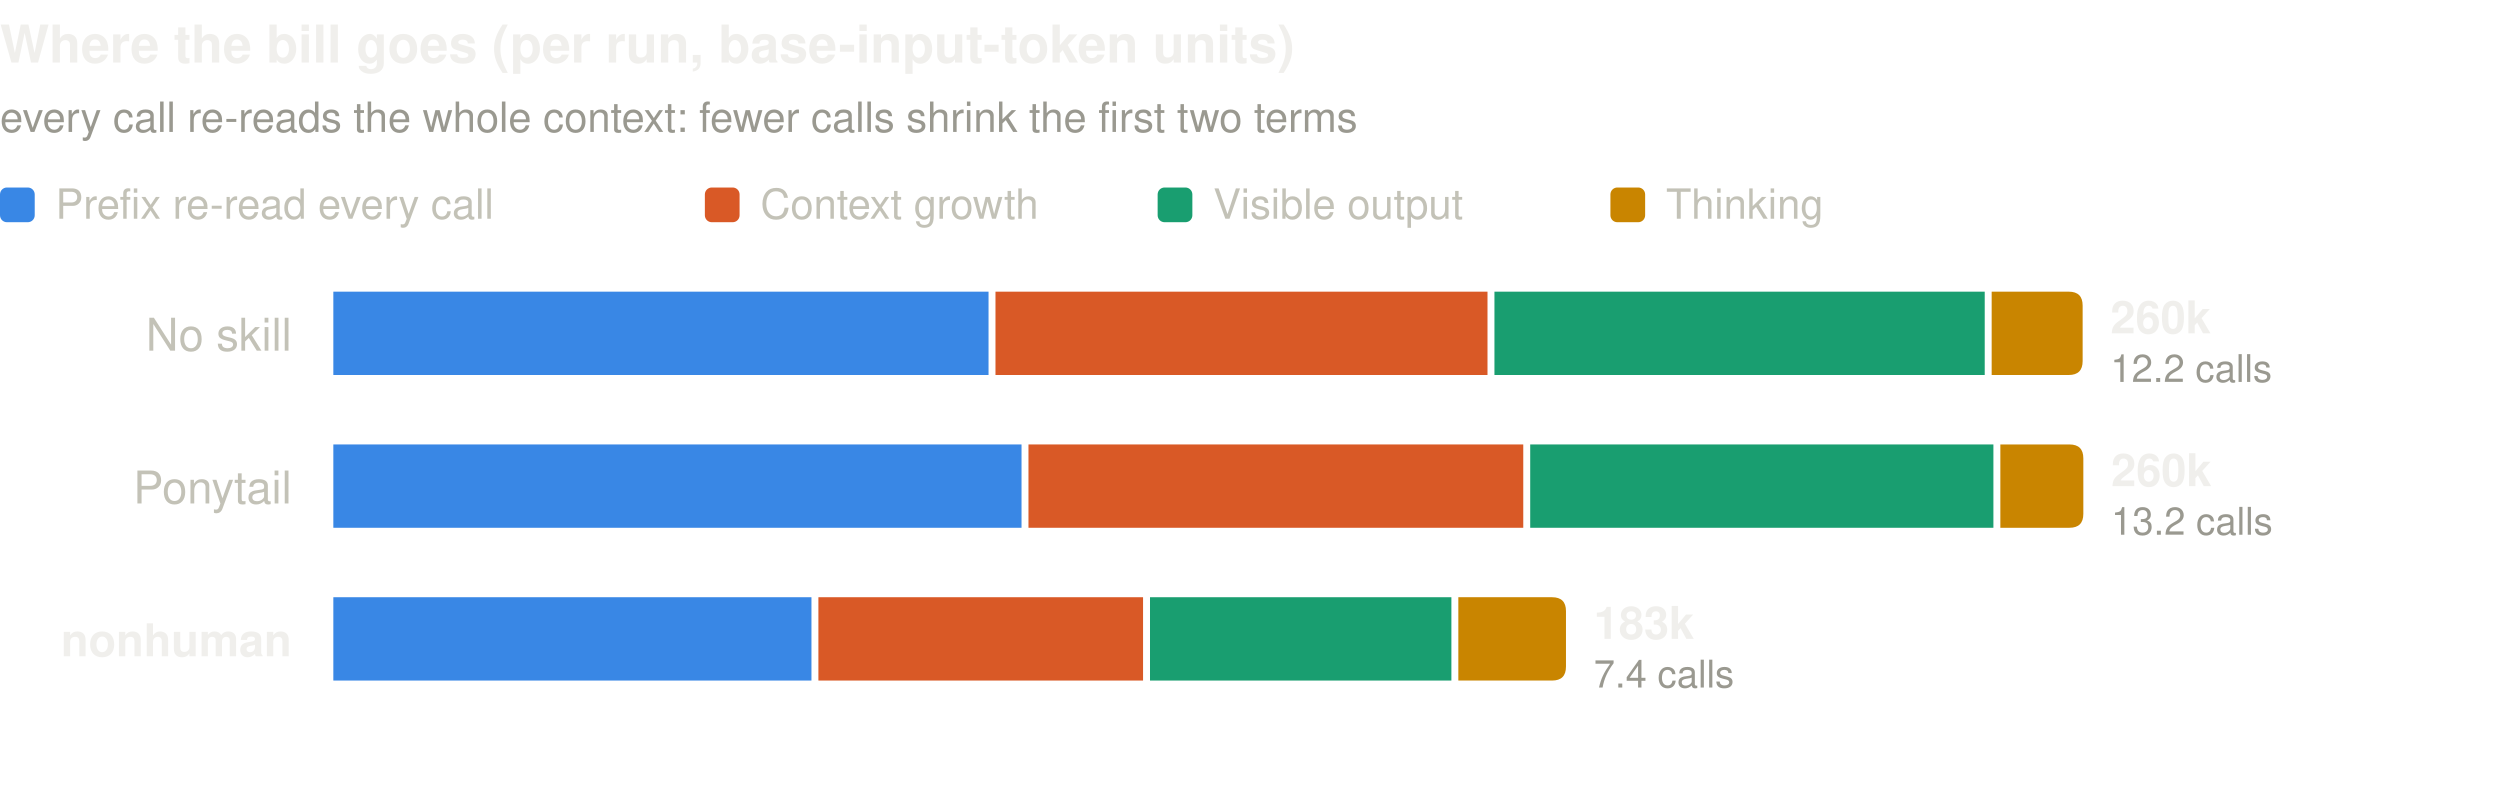
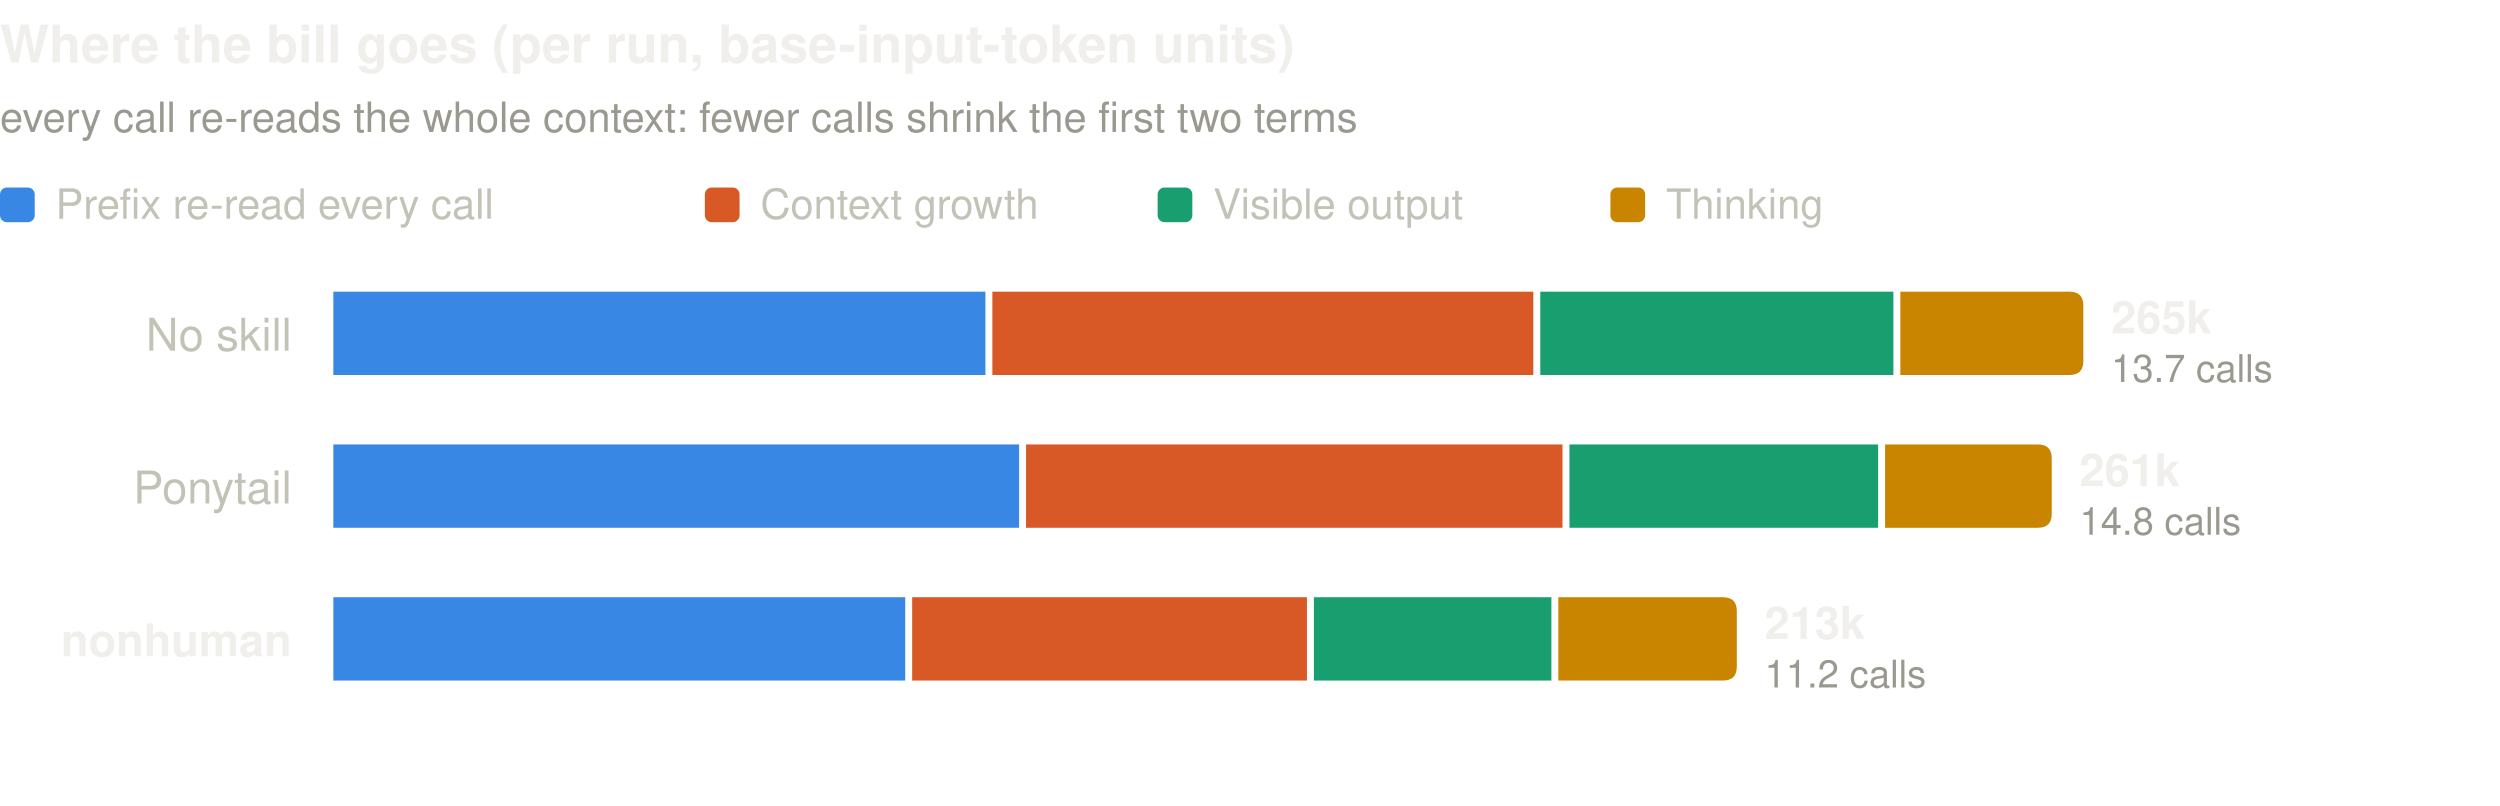
<svg xmlns="http://www.w3.org/2000/svg" width="720" height="232" viewBox="0 0 720 232" font-family="-apple-system,BlinkMacSystemFont,'Segoe UI',Helvetica,Arial,sans-serif" role="img" aria-label="Billed cost decomposition per run by arm">
  <text x="0.0" y="18.0" fill="#f0efec" font-size="15" font-weight="600" text-anchor="start">Where the bill goes (per run, base-input-token units)</text>
  <text x="0.0" y="38.0" fill="#9a9990" font-size="12" font-weight="400" text-anchor="start">every call re-reads the whole context: fewer calls shrink the first two terms</text>
  <rect x="0" y="54" width="10" height="10" rx="2" fill="#3987e5" />
  <text x="16.0" y="63.0" fill="#c3c2b7" font-size="12" font-weight="400" text-anchor="start">Prefix re-read every call</text>
  <rect x="203.0" y="54" width="10" height="10" rx="2" fill="#d95926" />
  <text x="219.0" y="63.0" fill="#c3c2b7" font-size="12" font-weight="400" text-anchor="start">Context growth</text>
  <rect x="333.4" y="54" width="10" height="10" rx="2" fill="#199e70" />
  <text x="349.4" y="63.0" fill="#c3c2b7" font-size="12" font-weight="400" text-anchor="start">Visible output</text>
  <rect x="463.8" y="54" width="10" height="10" rx="2" fill="#c98500" />
  <text x="479.8" y="63.0" fill="#c3c2b7" font-size="12" font-weight="400" text-anchor="start">Thinking</text>
  <text x="84.0" y="101.0" fill="#c3c2b7" font-size="13" font-weight="400" text-anchor="end">No skill</text>
-   <path d="M96.0,84.0 H284.7 Q284.7,84.0 284.7,84.0 V108.0 Q284.7,108.0 284.7,108.0 H96.0 Z" fill="#3987e5" />
-   <path d="M286.7,84.0 H428.4 Q428.4,84.0 428.4,84.0 V108.0 Q428.4,108.0 428.4,108.0 H286.7 Z" fill="#d95926" />
-   <path d="M430.4,84.0 H571.6 Q571.6,84.0 571.6,84.0 V108.0 Q571.6,108.0 571.6,108.0 H430.4 Z" fill="#199e70" />
-   <path d="M573.6,84.0 H595.8 Q599.8,84.0 599.8,88.0 V104.0 Q599.8,108.0 595.8,108.0 H573.6 Z" fill="#c98500" />
-   <text x="607.8" y="96.0" fill="#f0efec" font-size="13" font-weight="600" text-anchor="start">260k</text>
-   <text x="607.8" y="110.0" fill="#9a9990" font-size="11" font-weight="400" text-anchor="start">12.2 calls</text>
+   <path d="M96.0,84.0 H283.8 Q283.8,84.0 283.8,84.0 V108.0 Q283.8,108.0 283.8,108.0 H96.0 Z" fill="#3987e5" />
+   <path d="M285.8,84.0 H441.6 Q441.6,84.0 441.6,84.0 V108.0 Q441.6,108.0 441.6,108.0 H285.8 Z" fill="#d95926" />
+   <path d="M443.6,84.0 H545.3 Q545.3,84.0 545.3,84.0 V108.0 Q545.3,108.0 545.3,108.0 H443.6 Z" fill="#199e70" />
+   <path d="M547.3,84.0 H596.0 Q600.0,84.0 600.0,88.0 V104.0 Q600.0,108.0 596.0,108.0 H547.3 Z" fill="#c98500" />
+   <text x="608.0" y="96.0" fill="#f0efec" font-size="13" font-weight="600" text-anchor="start">265k</text>
+   <text x="608.0" y="110.0" fill="#9a9990" font-size="11" font-weight="400" text-anchor="start">13.7 calls</text>
  <text x="84.0" y="145.0" fill="#c3c2b7" font-size="13" font-weight="400" text-anchor="end">Ponytail</text>
-   <path d="M96.0,128.0 H294.2 Q294.2,128.0 294.2,128.0 V152.0 Q294.2,152.0 294.2,152.0 H96.0 Z" fill="#3987e5" />
-   <path d="M296.2,128.0 H438.7 Q438.7,128.0 438.7,128.0 V152.0 Q438.7,152.0 438.7,152.0 H296.2 Z" fill="#d95926" />
-   <path d="M440.7,128.0 H574.1 Q574.1,128.0 574.1,128.0 V152.0 Q574.1,152.0 574.1,152.0 H440.7 Z" fill="#199e70" />
-   <path d="M576.1,128.0 H596.0 Q600.0,128.0 600.0,132.0 V148.0 Q600.0,152.0 596.0,152.0 H576.1 Z" fill="#c98500" />
-   <text x="608.0" y="140.0" fill="#f0efec" font-size="13" font-weight="600" text-anchor="start">260k</text>
-   <text x="608.0" y="154.0" fill="#9a9990" font-size="11" font-weight="400" text-anchor="start">13.2 calls</text>
+   <path d="M96.0,128.0 H293.5 Q293.5,128.0 293.5,128.0 V152.0 Q293.5,152.0 293.5,152.0 H96.0 Z" fill="#3987e5" />
+   <path d="M295.5,128.0 H450.0 Q450.0,128.0 450.0,128.0 V152.0 Q450.0,152.0 450.0,152.0 H295.5 Z" fill="#d95926" />
+   <path d="M452.0,128.0 H540.9 Q540.9,128.0 540.9,128.0 V152.0 Q540.9,152.0 540.9,152.0 H452.0 Z" fill="#199e70" />
+   <path d="M542.9,128.0 H586.9 Q590.9,128.0 590.9,132.0 V148.0 Q590.9,152.0 586.9,152.0 H542.9 Z" fill="#c98500" />
+   <text x="598.9" y="140.0" fill="#f0efec" font-size="13" font-weight="600" text-anchor="start">261k</text>
+   <text x="598.9" y="154.0" fill="#9a9990" font-size="11" font-weight="400" text-anchor="start">14.8 calls</text>
  <text x="84.0" y="189.0" fill="#f0efec" font-size="13" font-weight="600" text-anchor="end">nonhuman</text>
-   <path d="M96.0,172.0 H233.7 Q233.7,172.0 233.7,172.0 V196.0 Q233.7,196.0 233.7,196.0 H96.0 Z" fill="#3987e5" />
-   <path d="M235.7,172.0 H329.2 Q329.2,172.0 329.2,172.0 V196.0 Q329.2,196.0 329.2,196.0 H235.7 Z" fill="#d95926" />
-   <path d="M331.2,172.0 H418.0 Q418.0,172.0 418.0,172.0 V196.0 Q418.0,196.0 418.0,196.0 H331.2 Z" fill="#199e70" />
-   <path d="M420.0,172.0 H447.0 Q451.0,172.0 451.0,176.0 V192.0 Q451.0,196.0 447.0,196.0 H420.0 Z" fill="#c98500" />
-   <text x="459.0" y="184.0" fill="#f0efec" font-size="13" font-weight="600" text-anchor="start">183k</text>
-   <text x="459.0" y="198.0" fill="#9a9990" font-size="11" font-weight="400" text-anchor="start">7.4 calls</text>
+   <path d="M96.0,172.0 H260.7 Q260.7,172.0 260.7,172.0 V196.0 Q260.7,196.0 260.7,196.0 H96.0 Z" fill="#3987e5" />
+   <path d="M262.7,172.0 H376.4 Q376.4,172.0 376.4,172.0 V196.0 Q376.4,196.0 376.4,196.0 H262.7 Z" fill="#d95926" />
+   <path d="M378.4,172.0 H446.8 Q446.8,172.0 446.8,172.0 V196.0 Q446.8,196.0 446.8,196.0 H378.4 Z" fill="#199e70" />
+   <path d="M448.8,172.0 H496.2 Q500.2,172.0 500.2,176.0 V192.0 Q500.2,196.0 496.2,196.0 H448.8 Z" fill="#c98500" />
+   <text x="508.2" y="184.0" fill="#f0efec" font-size="13" font-weight="600" text-anchor="start">213k</text>
+   <text x="508.2" y="198.0" fill="#9a9990" font-size="11" font-weight="400" text-anchor="start">11.2 calls</text>
</svg>
